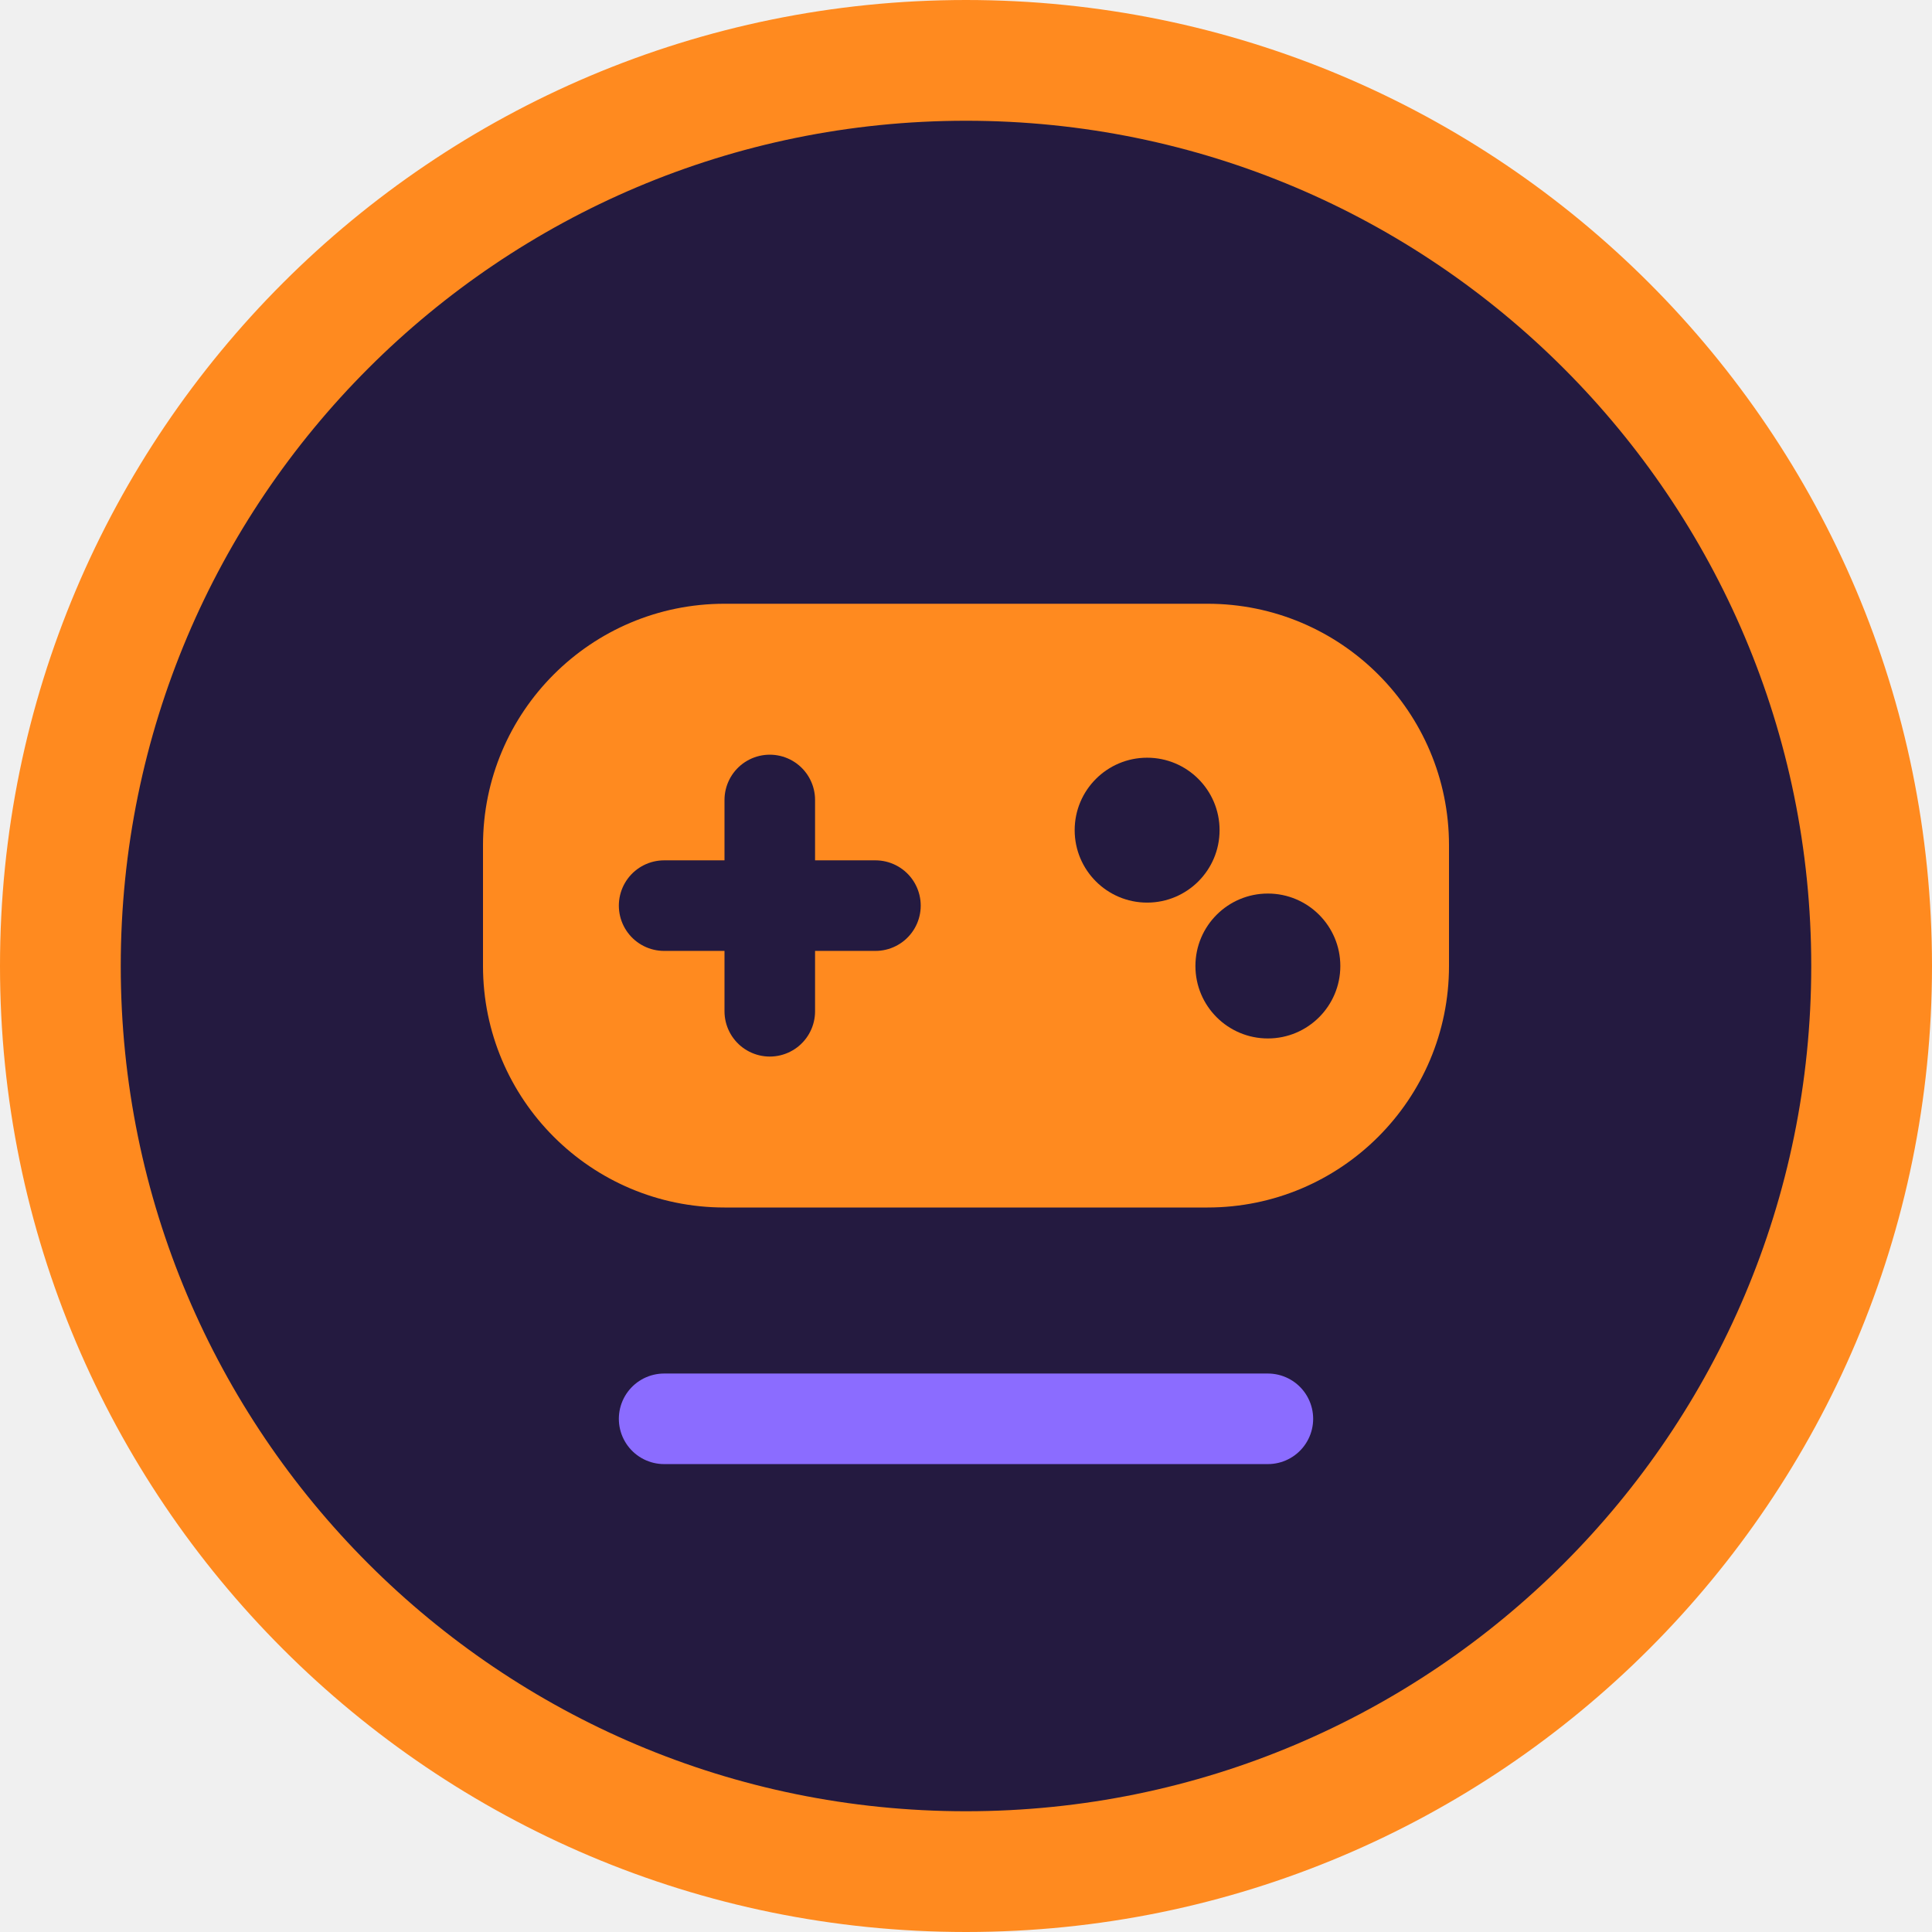
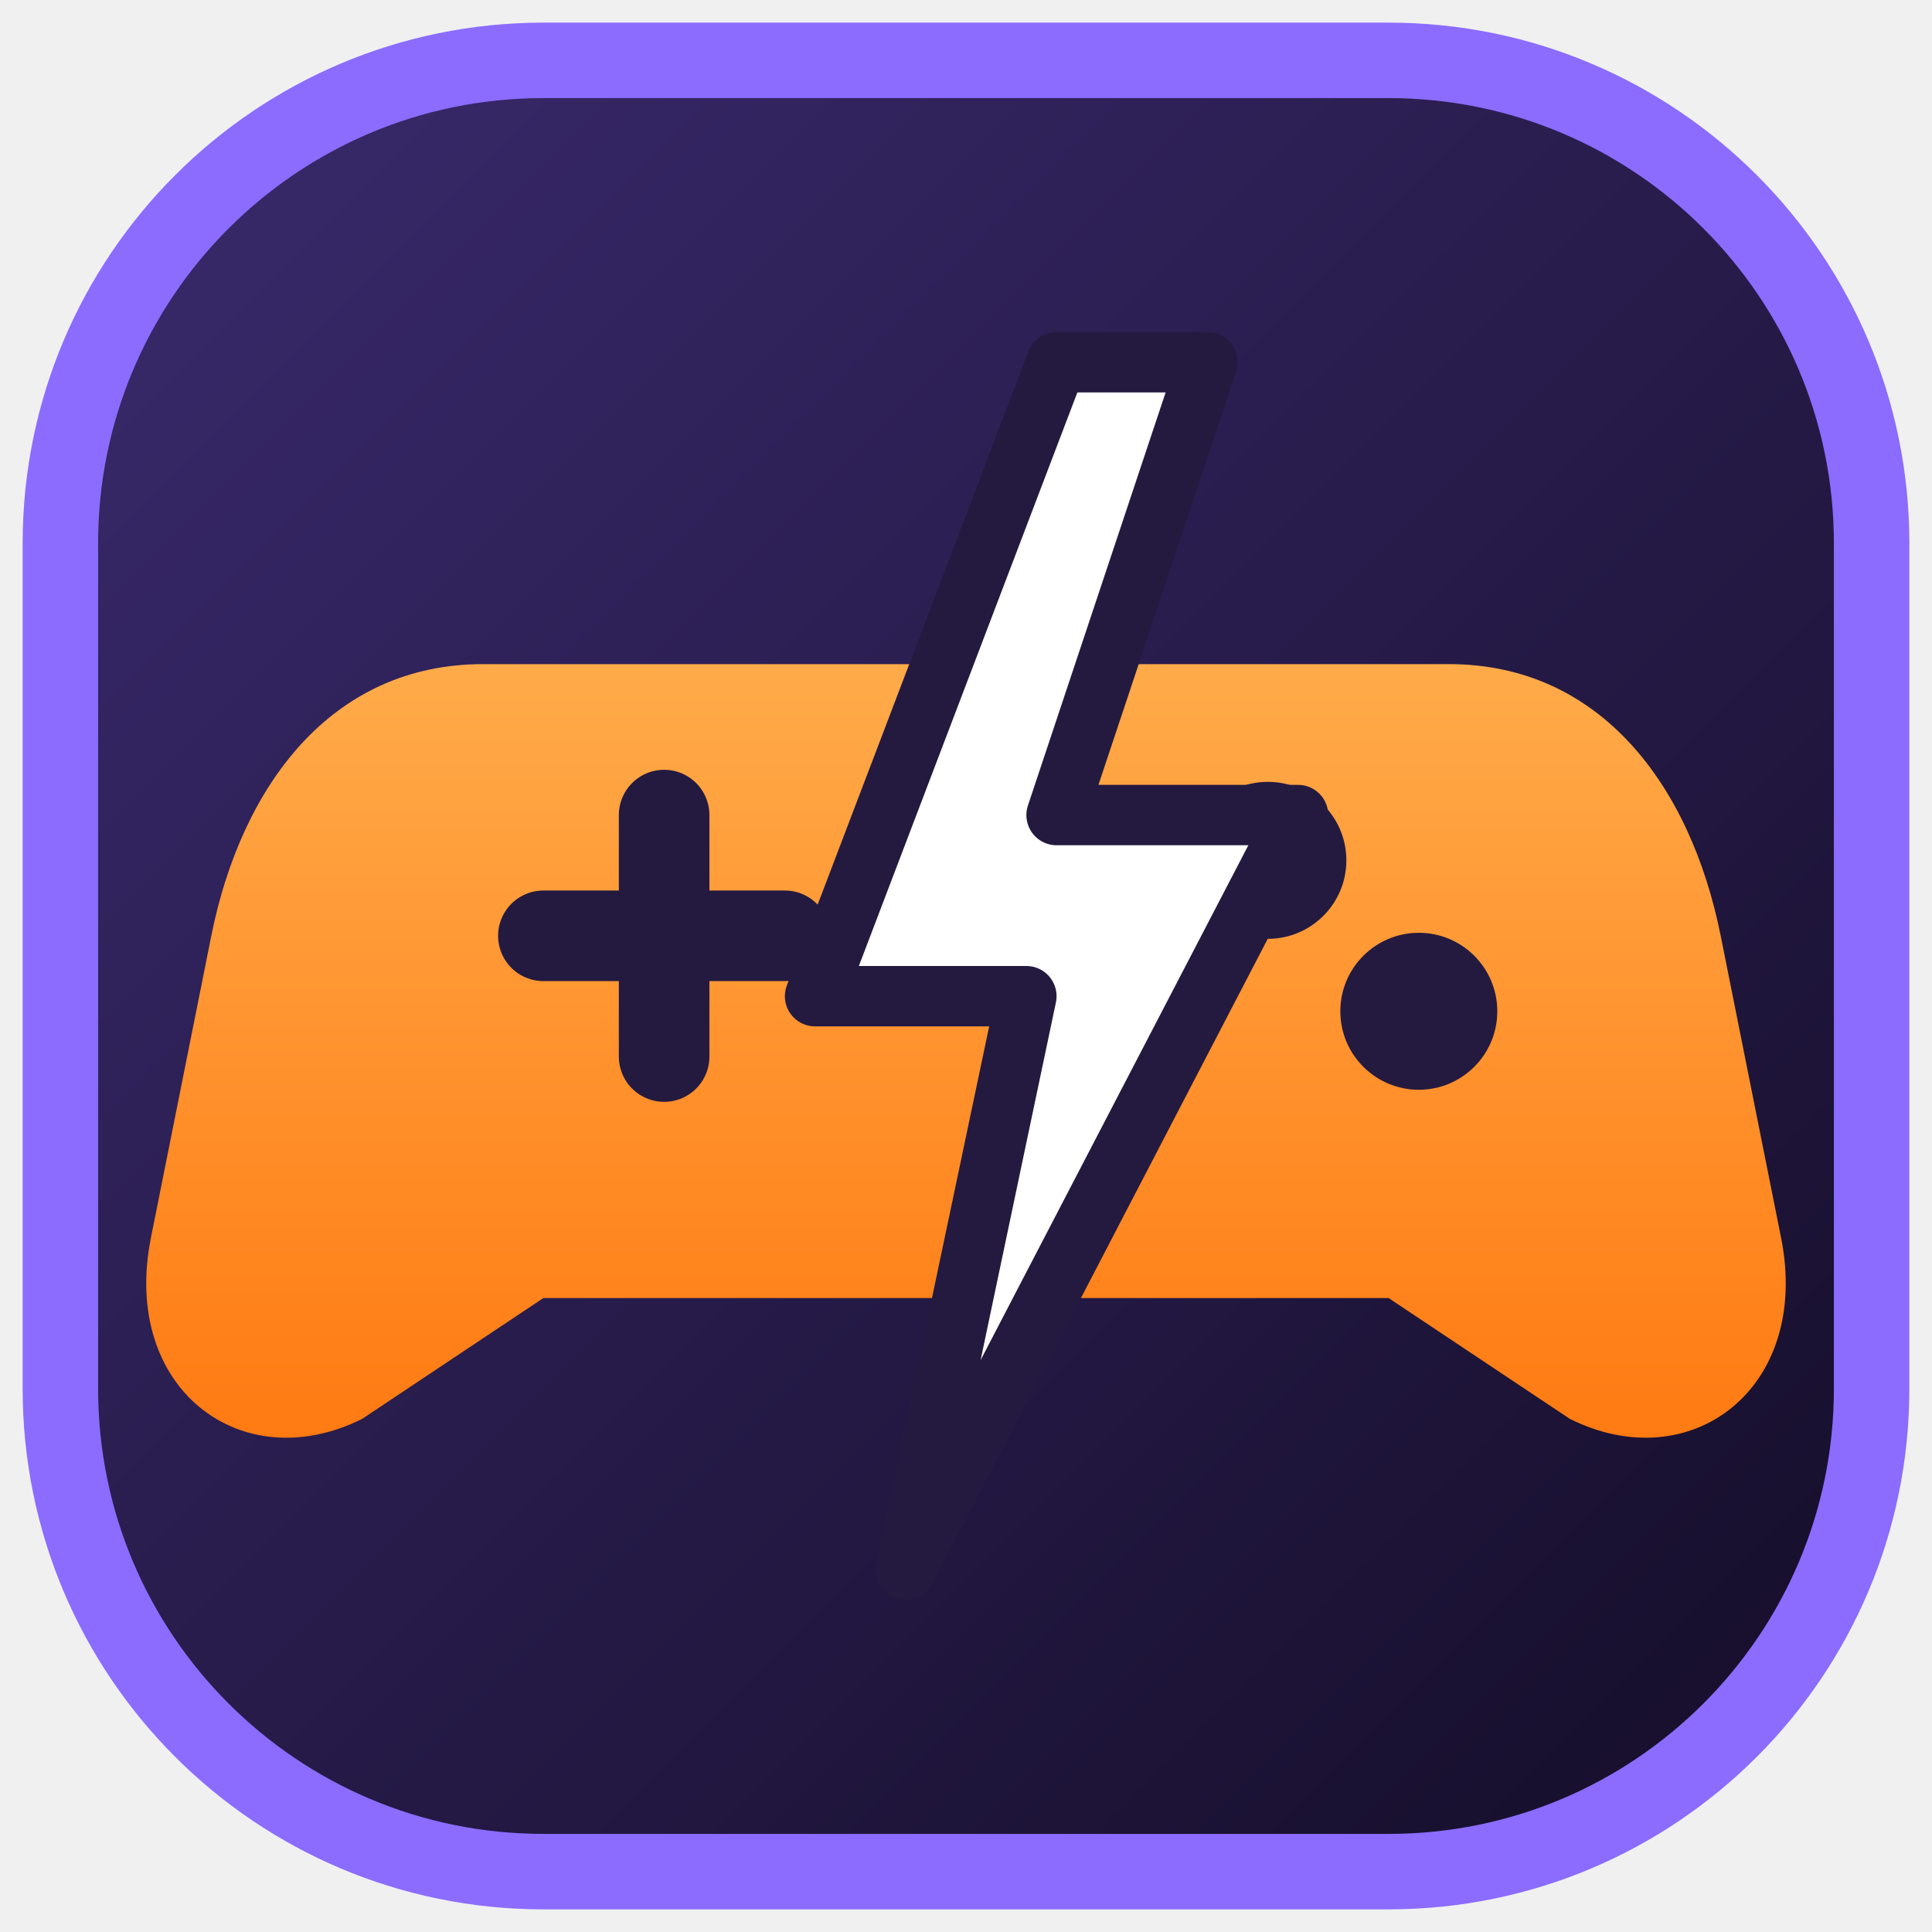
- <svg xmlns="http://www.w3.org/2000/svg" viewBox="0 0 64 64">
-   <circle cx="32" cy="32" r="30" fill="#241a40" stroke="#ff8a1f" stroke-width="4" />
-   <rect x="16" y="20" width="32" height="20" rx="8" fill="#ff8a1f" />
-   <path d="M22 30h7M25.5 26.5v7" stroke="#241a40" stroke-width="3" stroke-linecap="round" />
-   <circle cx="38" cy="27.5" r="2.4" fill="#241a40" />
-   <circle cx="42" cy="32" r="2.4" fill="#241a40" />
-   <path d="M22 47h20" stroke="#8b6cff" stroke-width="3" stroke-linecap="round" />
+ <svg xmlns="http://www.w3.org/2000/svg" viewBox="0 0 64 64" width="64" height="64">
+   <defs>
+     <linearGradient id="bg" x1="0" y1="0" x2="1" y2="1">
+       <stop offset="0" stop-color="#3a2a6e" />
+       <stop offset="1" stop-color="#140d27" />
+     </linearGradient>
+     <linearGradient id="pad" x1="0" y1="0" x2="0" y2="1">
+       <stop offset="0" stop-color="#ffab4a" />
+       <stop offset="1" stop-color="#ff7a12" />
+     </linearGradient>
+   </defs>
+   <rect x="2" y="2" width="60" height="60" rx="16" fill="url(#bg)" stroke="#8b6cff" stroke-width="2.5" />
+   <path d="M16 22h32c5 0 8 4 9 9l2 10c1 5-3 8-7 6l-6-4H18l-6 4c-4 2-8-1-7-6l2-10c1-5 4-9 9-9z" fill="url(#pad)" />
+   <path d="M18 31h8M22 27v8" stroke="#241a40" stroke-width="3" stroke-linecap="round" />
+   <circle cx="42" cy="28.5" r="2.6" fill="#241a40" />
+   <circle cx="47" cy="33.5" r="2.6" fill="#241a40" />
+   <path d="M35 12 27 33h7l-4 19 13-25h-8l5-15z" fill="#fff" stroke="#241a40" stroke-width="2" stroke-linejoin="round" />
</svg>
